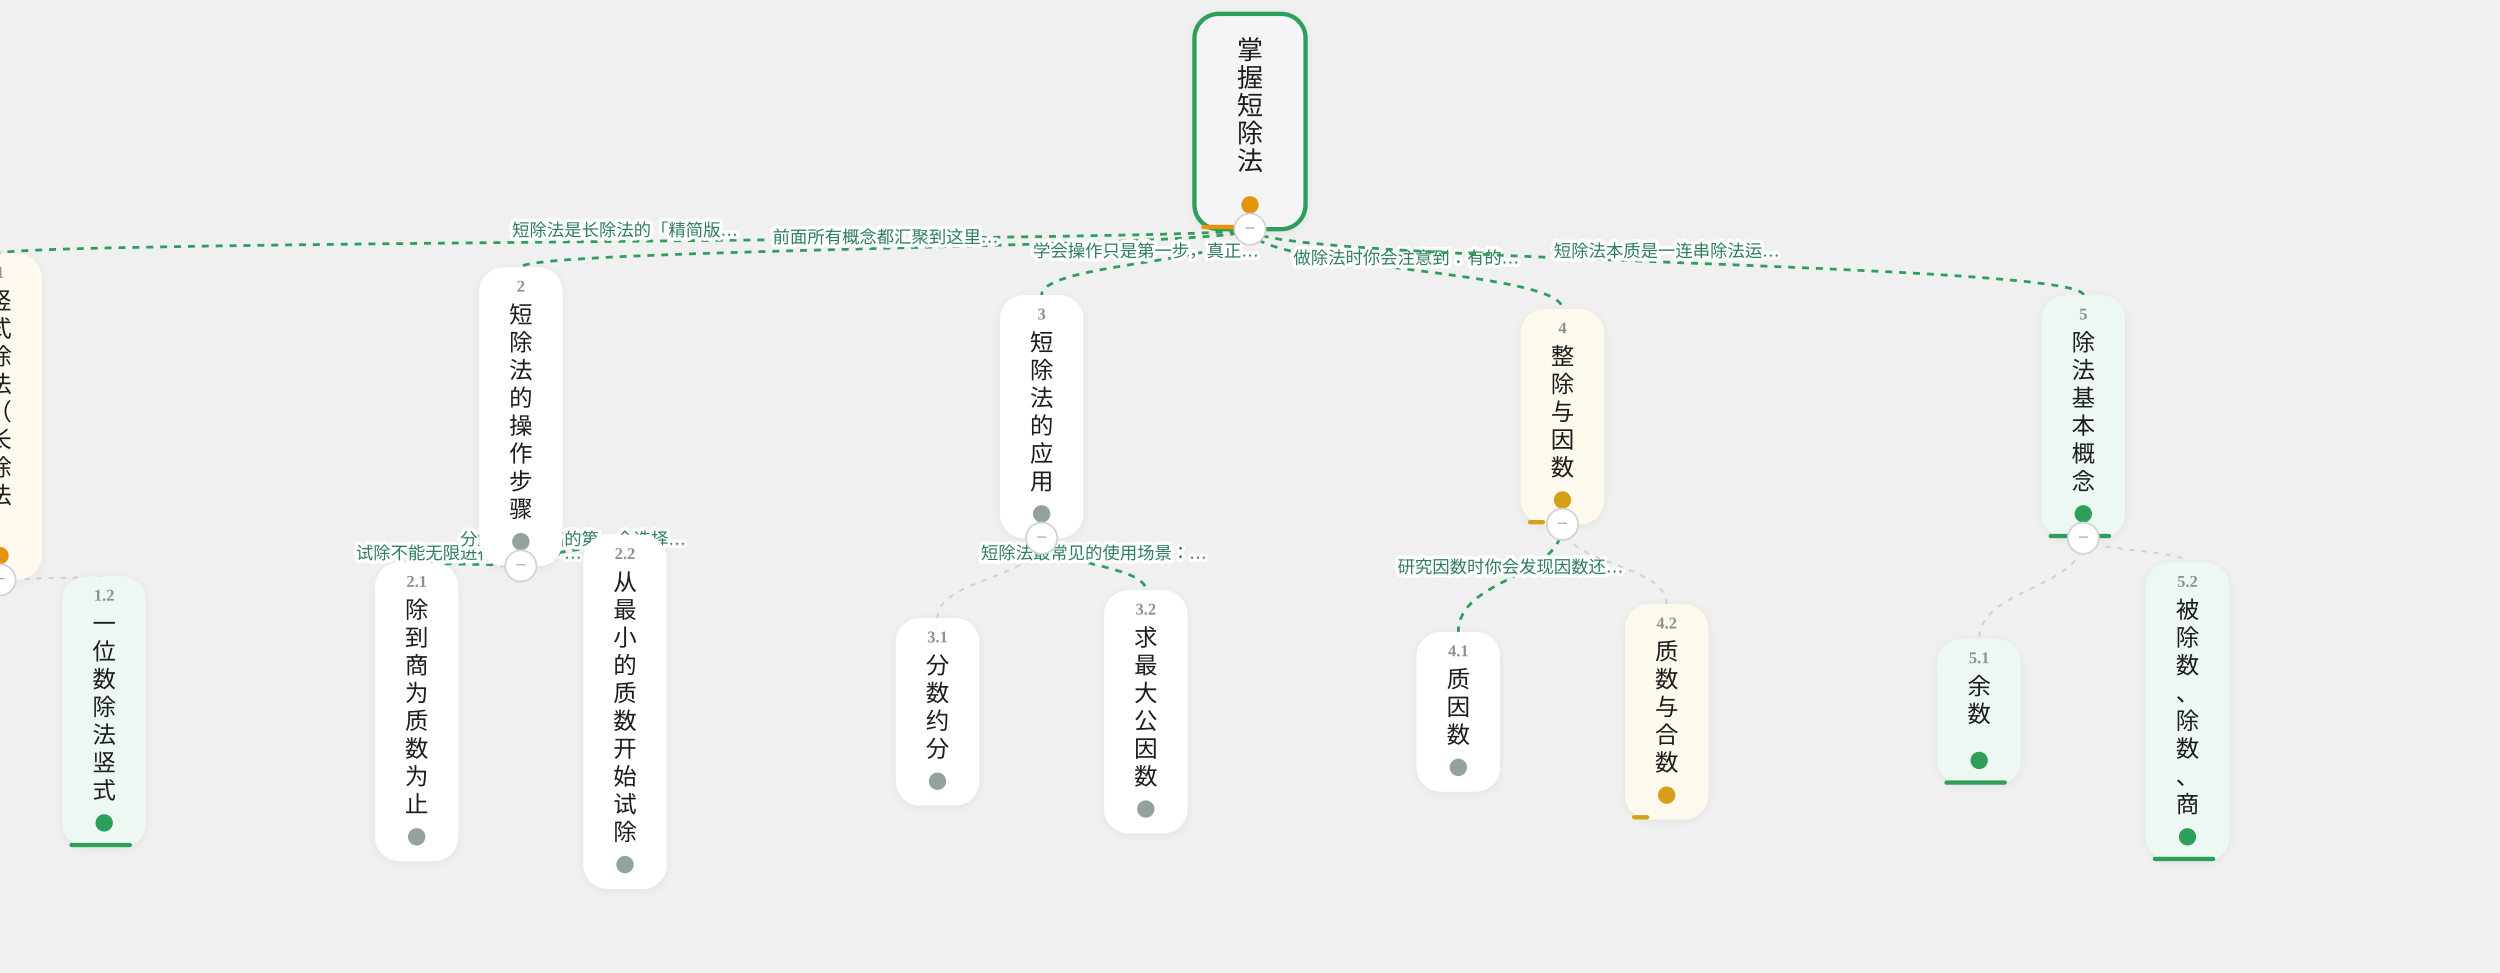
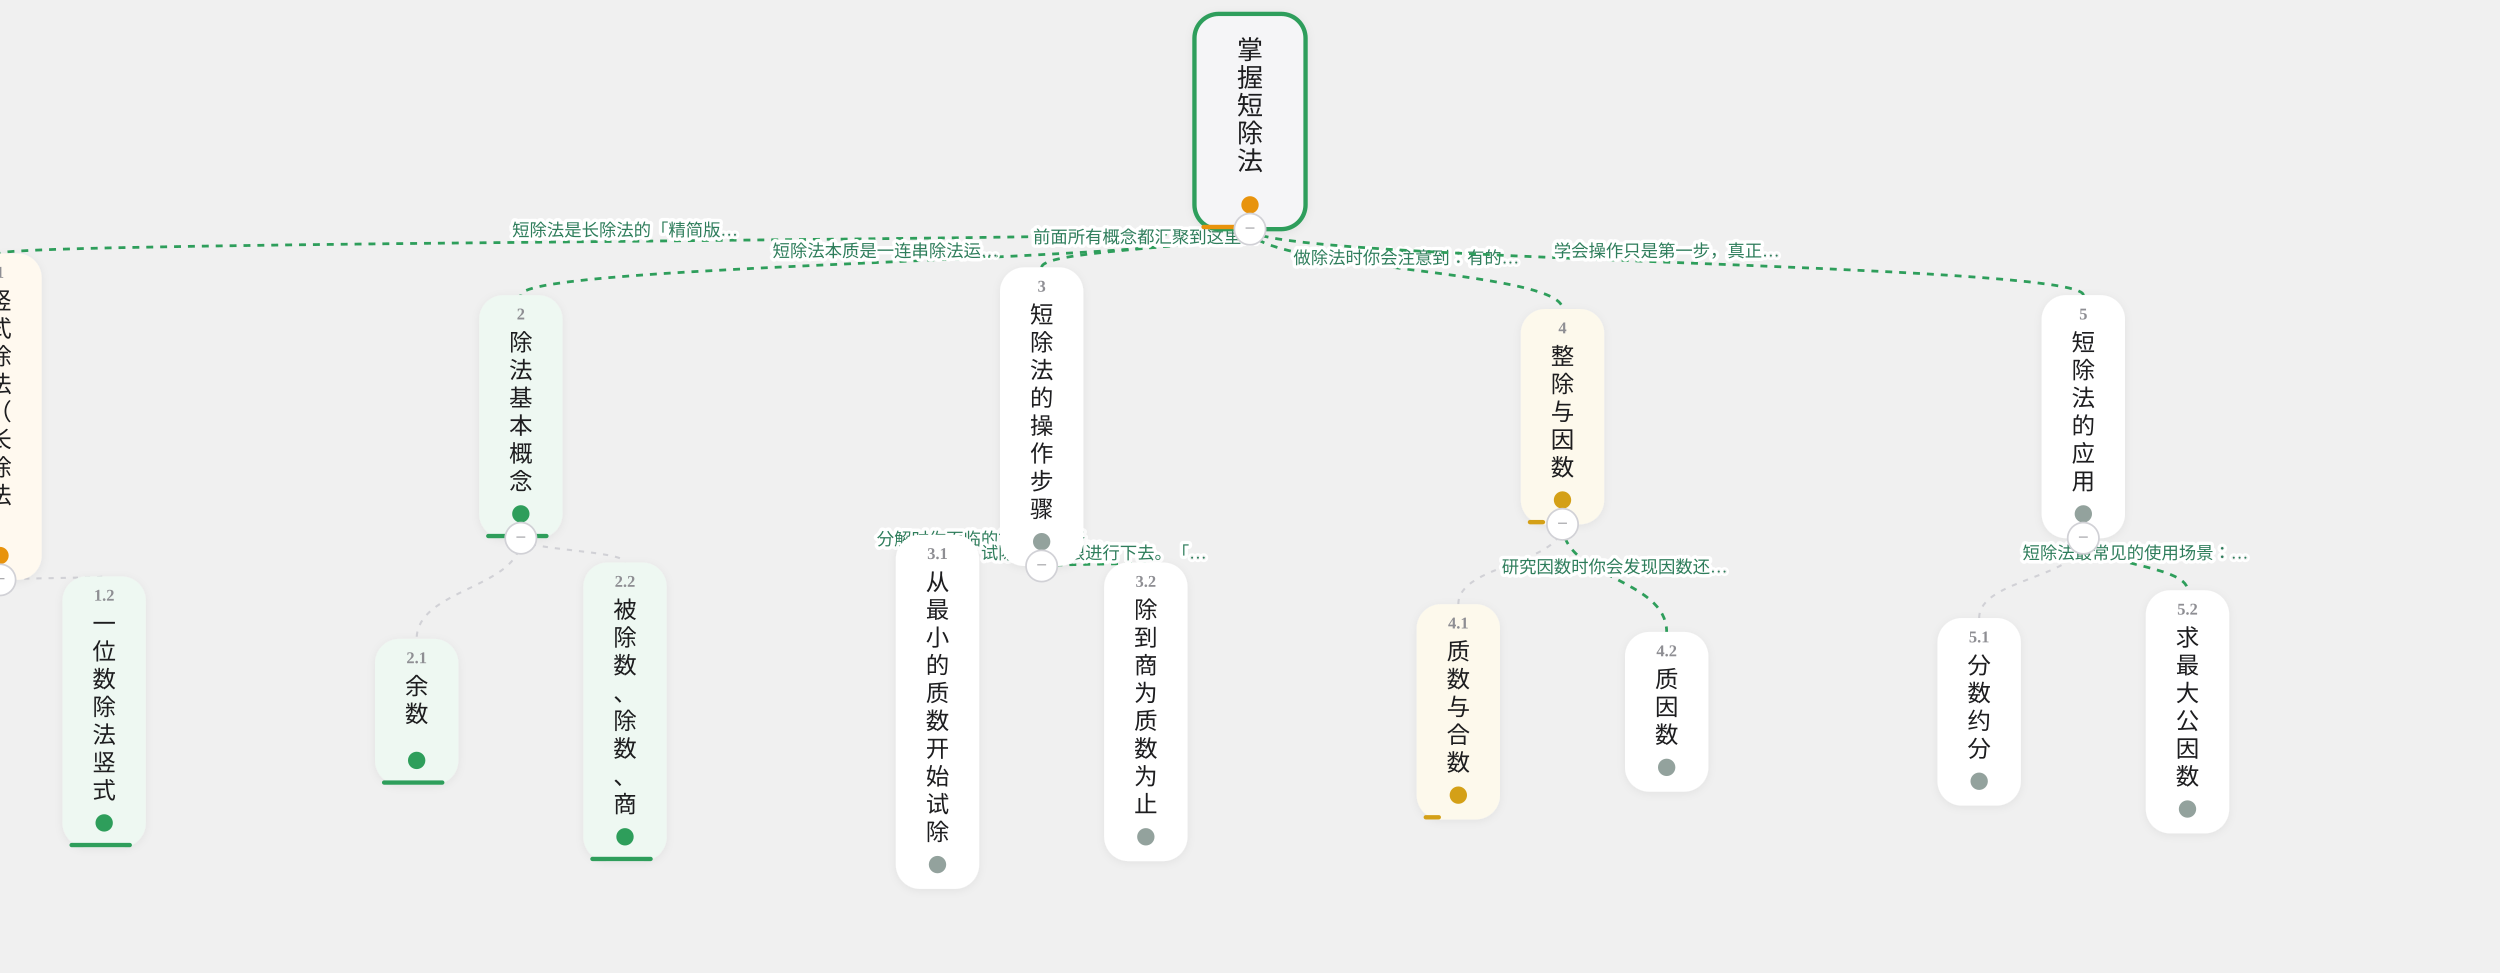
<svg xmlns="http://www.w3.org/2000/svg" id="s" viewBox="0 0 1440 560">
  <defs>
    <filter id="card-shadow" x="-40%" y="-40%" width="180%" height="180%">
      <feDropShadow dx="0" dy="1" stdDeviation="2.5" flood-color="#1e3c2d" flood-opacity="0.06" />
    </filter>
  </defs>
  <g class="zoom-group" transform="translate(840,70) scale(1)">
    <g class="content-group">
      <g class="links">
        <path class="link lit" d="M-120,62C-120,69,-840,69,-840,76" fill="none" stroke="#2e9e5b" stroke-width="1.6" stroke-dasharray="4 4" />
        <text class="edge-label" x="-480" y="66" text-anchor="middle" font-size="10" fill="#2e7d5b" paint-order="stroke" stroke="#ffffff" stroke-width="4" stroke-linejoin="round" style="cursor: pointer;">短除法是长除法的「精简版…</text>
-         <path class="link lit" d="M-120,62C-120,73,-540,73,-540,84" fill="none" stroke="#2e9e5b" stroke-width="1.6" stroke-dasharray="4 4" />
-         <text class="edge-label" x="-330" y="70" text-anchor="middle" font-size="10" fill="#2e7d5b" paint-order="stroke" stroke="#ffffff" stroke-width="4" stroke-linejoin="round" style="cursor: pointer;">前面所有概念都汇聚到这里…</text>
-         <path class="link lit" d="M-120,62C-120,81,-240,81,-240,100" fill="none" stroke="#2e9e5b" stroke-width="1.6" stroke-dasharray="4 4" />
-         <text class="edge-label" x="-180" y="78" text-anchor="middle" font-size="10" fill="#2e7d5b" paint-order="stroke" stroke="#ffffff" stroke-width="4" stroke-linejoin="round" style="cursor: pointer;">学会操作只是第一步，真正…</text>
+         <path class="link lit" d="M-120,62C-120,81,-540,81,-540,100" fill="none" stroke="#2e9e5b" stroke-width="1.6" stroke-dasharray="4 4" />
+         <text class="edge-label" x="-330" y="78" text-anchor="middle" font-size="10" fill="#2e7d5b" paint-order="stroke" stroke="#ffffff" stroke-width="4" stroke-linejoin="round" style="cursor: pointer;">短除法本质是一连串除法运…</text>
+         <path class="link lit" d="M-120,62C-120,73,-240,73,-240,84" fill="none" stroke="#2e9e5b" stroke-width="1.6" stroke-dasharray="4 4" />
+         <text class="edge-label" x="-180" y="70" text-anchor="middle" font-size="10" fill="#2e7d5b" paint-order="stroke" stroke="#ffffff" stroke-width="4" stroke-linejoin="round" style="cursor: pointer;">前面所有概念都汇聚到这里…</text>
        <path class="link lit" d="M-120,62C-120,85,60,85,60,108" fill="none" stroke="#2e9e5b" stroke-width="1.6" stroke-dasharray="4 4" />
        <text class="edge-label" x="-30" y="82" text-anchor="middle" font-size="10" fill="#2e7d5b" paint-order="stroke" stroke="#ffffff" stroke-width="4" stroke-linejoin="round" style="cursor: pointer;">做除法时你会注意到：有的…</text>
        <path class="link lit" d="M-120,62C-120,81,360,81,360,100" fill="none" stroke="#2e9e5b" stroke-width="1.6" stroke-dasharray="4 4" />
-         <text class="edge-label" x="120" y="78" text-anchor="middle" font-size="10" fill="#2e7d5b" paint-order="stroke" stroke="#ffffff" stroke-width="4" stroke-linejoin="round" style="cursor: pointer;">短除法本质是一连串除法运…</text>
+         <text class="edge-label" x="120" y="78" text-anchor="middle" font-size="10" fill="#2e7d5b" paint-order="stroke" stroke="#ffffff" stroke-width="4" stroke-linejoin="round" style="cursor: pointer;">学会操作只是第一步，真正…</text>
        <path class="link" d="M-840,264C-840,263,-900,263,-900,262" fill="none" stroke="#d1d1d6" stroke-width="1.2" stroke-dasharray="3 4" />
        <path class="link" d="M-840,264C-840,263,-780,263,-780,262" fill="none" stroke="#d1d1d6" stroke-width="1.2" stroke-dasharray="3 4" />
-         <path class="link lit" d="M-540,256C-540,255,-600,255,-600,254" fill="none" stroke="#2e9e5b" stroke-width="1.6" stroke-dasharray="4 4" />
-         <text class="edge-label" x="-570" y="252" text-anchor="middle" font-size="10" fill="#2e7d5b" paint-order="stroke" stroke="#ffffff" stroke-width="4" stroke-linejoin="round" style="cursor: pointer;">试除不能无限进行下去。「…</text>
-         <path class="link lit" d="M-540,256C-540,247,-480,247,-480,238" fill="none" stroke="#2e9e5b" stroke-width="1.6" stroke-dasharray="4 4" />
-         <text class="edge-label" x="-510" y="244" text-anchor="middle" font-size="10" fill="#2e7d5b" paint-order="stroke" stroke="#ffffff" stroke-width="4" stroke-linejoin="round" style="cursor: pointer;">分解时你面临的第一个选择…</text>
-         <path class="link" d="M-240,240C-240,263,-300,263,-300,286" fill="none" stroke="#d1d1d6" stroke-width="1.2" stroke-dasharray="3 4" />
-         <path class="link lit" d="M-240,240C-240,255,-180,255,-180,270" fill="none" stroke="#2e9e5b" stroke-width="1.6" stroke-dasharray="4 4" />
-         <text class="edge-label" x="-210" y="252" text-anchor="middle" font-size="10" fill="#2e7d5b" paint-order="stroke" stroke="#ffffff" stroke-width="4" stroke-linejoin="round" style="cursor: pointer;">短除法最常见的使用场景：…</text>
-         <path class="link lit" d="M60,232C60,263,0,263,0,294" fill="none" stroke="#2e9e5b" stroke-width="1.6" stroke-dasharray="4 4" />
-         <text class="edge-label" x="30" y="260" text-anchor="middle" font-size="10" fill="#2e7d5b" paint-order="stroke" stroke="#ffffff" stroke-width="4" stroke-linejoin="round" style="cursor: pointer;">研究因数时你会发现因数还…</text>
-         <path class="link" d="M60,232C60,255,120,255,120,278" fill="none" stroke="#d1d1d6" stroke-width="1.2" stroke-dasharray="3 4" />
-         <path class="link" d="M360,240C360,269,300,269,300,298" fill="none" stroke="#d1d1d6" stroke-width="1.2" stroke-dasharray="3 4" />
-         <path class="link" d="M360,240C360,247,420,247,420,254" fill="none" stroke="#d1d1d6" stroke-width="1.2" stroke-dasharray="3 4" />
+         <path class="link" d="M-540,240C-540,269,-600,269,-600,298" fill="none" stroke="#d1d1d6" stroke-width="1.2" stroke-dasharray="3 4" />
+         <path class="link" d="M-540,240C-540,247,-480,247,-480,254" fill="none" stroke="#d1d1d6" stroke-width="1.2" stroke-dasharray="3 4" />
+         <path class="link lit" d="M-240,256C-240,247,-300,247,-300,238" fill="none" stroke="#2e9e5b" stroke-width="1.6" stroke-dasharray="4 4" />
+         <text class="edge-label" x="-270" y="244" text-anchor="middle" font-size="10" fill="#2e7d5b" paint-order="stroke" stroke="#ffffff" stroke-width="4" stroke-linejoin="round" style="cursor: pointer;">分解时你面临的第一个选择…</text>
+         <path class="link lit" d="M-240,256C-240,255,-180,255,-180,254" fill="none" stroke="#2e9e5b" stroke-width="1.6" stroke-dasharray="4 4" />
+         <text class="edge-label" x="-210" y="252" text-anchor="middle" font-size="10" fill="#2e7d5b" paint-order="stroke" stroke="#ffffff" stroke-width="4" stroke-linejoin="round" style="cursor: pointer;">试除不能无限进行下去。「…</text>
+         <path class="link" d="M60,232C60,255,0,255,0,278" fill="none" stroke="#d1d1d6" stroke-width="1.2" stroke-dasharray="3 4" />
+         <path class="link lit" d="M60,232C60,263,120,263,120,294" fill="none" stroke="#2e9e5b" stroke-width="1.6" stroke-dasharray="4 4" />
+         <text class="edge-label" x="90" y="260" text-anchor="middle" font-size="10" fill="#2e7d5b" paint-order="stroke" stroke="#ffffff" stroke-width="4" stroke-linejoin="round" style="cursor: pointer;">研究因数时你会发现因数还…</text>
+         <path class="link" d="M360,240C360,263,300,263,300,286" fill="none" stroke="#d1d1d6" stroke-width="1.2" stroke-dasharray="3 4" />
+         <path class="link lit" d="M360,240C360,255,420,255,420,270" fill="none" stroke="#2e9e5b" stroke-width="1.6" stroke-dasharray="4 4" />
+         <text class="edge-label" x="390" y="252" text-anchor="middle" font-size="10" fill="#2e7d5b" paint-order="stroke" stroke="#ffffff" stroke-width="4" stroke-linejoin="round" style="cursor: pointer;">短除法最常见的使用场景：…</text>
      </g>
      <g class="nodes">
        <g class="node" data-depth="0" transform="translate(-120,0)">
          <rect x="-32" y="-62" width="64" height="124" rx="14" fill="#f5f5f7" stroke="#2e9e5b" stroke-width="2.5" filter="url(#card-shadow)" style="cursor: pointer;" />
          <text x="0" y="-36" text-anchor="middle" font-size="15" font-weight="500" fill="#1d1d1f">掌</text>
          <text x="0" y="-20" text-anchor="middle" font-size="15" font-weight="500" fill="#1d1d1f">握</text>
          <text x="0" y="-4" text-anchor="middle" font-size="15" font-weight="500" fill="#1d1d1f">短</text>
          <text x="0" y="12" text-anchor="middle" font-size="15" font-weight="500" fill="#1d1d1f">除</text>
          <text x="0" y="28" text-anchor="middle" font-size="15" font-weight="500" fill="#1d1d1f">法</text>
          <circle class="state-dot" cx="0" cy="48" r="5" fill="#e8930c" />
          <rect class="mastery-bar" x="-28" y="59.5" width="25.2" height="2.5" rx="1.25" fill="#e8930c" />
          <circle class="collapse-toggle" cx="0" cy="62" r="9" fill="#ffffff" stroke="#d1d1d6" style="cursor: pointer;" />
          <text x="0" y="65" text-anchor="middle" font-size="11" fill="#8e8e93" style="cursor: pointer;">−</text>
        </g>
        <g class="node" data-depth="1" transform="translate(-840,170)">
          <rect x="-24" y="-94" width="48" height="188" rx="14" fill="#fff9ef" stroke="none" stroke-width="0" filter="url(#card-shadow)" style="cursor: pointer;" />
          <text x="0" y="-80" text-anchor="middle" font-size="9.5" font-weight="600" fill="#8e8e93">1</text>
          <text x="0" y="-62" text-anchor="middle" font-size="13.5" font-weight="500" fill="#1d1d1f">竖</text>
          <text x="0" y="-46" text-anchor="middle" font-size="13.5" font-weight="500" fill="#1d1d1f">式</text>
          <text x="0" y="-30" text-anchor="middle" font-size="13.5" font-weight="500" fill="#1d1d1f">除</text>
          <text x="0" y="-14" text-anchor="middle" font-size="13.5" font-weight="500" fill="#1d1d1f">法</text>
          <text x="0" y="2" text-anchor="middle" font-size="13.5" font-weight="500" fill="#1d1d1f">（</text>
          <text x="0" y="18" text-anchor="middle" font-size="13.5" font-weight="500" fill="#1d1d1f">长</text>
          <text x="0" y="34" text-anchor="middle" font-size="13.5" font-weight="500" fill="#1d1d1f">除</text>
          <text x="0" y="50" text-anchor="middle" font-size="13.5" font-weight="500" fill="#1d1d1f">法</text>
          <text x="0" y="66" text-anchor="middle" font-size="13.5" font-weight="500" fill="#1d1d1f">）</text>
          <circle class="state-dot" cx="0" cy="80" r="5" fill="#e8930c" />
          <rect class="mastery-bar" x="-20" y="91.5" width="18" height="2.5" rx="1.25" fill="#e8930c" />
          <circle class="collapse-toggle" cx="0" cy="94" r="9" fill="#ffffff" stroke="#d1d1d6" style="cursor: pointer;" />
          <text x="0" y="97" text-anchor="middle" font-size="11" fill="#8e8e93" style="cursor: pointer;">−</text>
        </g>
        <g class="node" data-depth="1" transform="translate(-540,170)">
+           <rect x="-24" y="-70" width="48" height="140" rx="14" fill="#eef8f2" stroke="none" stroke-width="0" filter="url(#card-shadow)" style="cursor: pointer;" />
+           <text x="0" y="-56" text-anchor="middle" font-size="9.5" font-weight="600" fill="#8e8e93">2</text>
+           <text x="0" y="-38" text-anchor="middle" font-size="13.5" font-weight="500" fill="#1d1d1f">除</text>
+           <text x="0" y="-22" text-anchor="middle" font-size="13.5" font-weight="500" fill="#1d1d1f">法</text>
+           <text x="0" y="-6" text-anchor="middle" font-size="13.5" font-weight="500" fill="#1d1d1f">基</text>
+           <text x="0" y="10" text-anchor="middle" font-size="13.5" font-weight="500" fill="#1d1d1f">本</text>
+           <text x="0" y="26" text-anchor="middle" font-size="13.5" font-weight="500" fill="#1d1d1f">概</text>
+           <text x="0" y="42" text-anchor="middle" font-size="13.5" font-weight="500" fill="#1d1d1f">念</text>
+           <circle class="state-dot" cx="0" cy="56" r="5" fill="#2e9e5b" />
+           <rect class="mastery-bar" x="-20" y="67.5" width="36" height="2.5" rx="1.25" fill="#2e9e5b" />
+           <circle class="collapse-toggle" cx="0" cy="70" r="9" fill="#ffffff" stroke="#d1d1d6" style="cursor: pointer;" />
+           <text x="0" y="73" text-anchor="middle" font-size="11" fill="#8e8e93" style="cursor: pointer;">−</text>
+         </g>
+         <g class="node" data-depth="1" transform="translate(-240,170)">
          <rect x="-24" y="-86" width="48" height="172" rx="14" fill="#ffffff" stroke="none" stroke-width="0" filter="url(#card-shadow)" style="cursor: pointer;" />
-           <text x="0" y="-72" text-anchor="middle" font-size="9.5" font-weight="600" fill="#8e8e93">2</text>
+           <text x="0" y="-72" text-anchor="middle" font-size="9.5" font-weight="600" fill="#8e8e93">3</text>
          <text x="0" y="-54" text-anchor="middle" font-size="13.5" font-weight="500" fill="#1d1d1f">短</text>
          <text x="0" y="-38" text-anchor="middle" font-size="13.5" font-weight="500" fill="#1d1d1f">除</text>
          <text x="0" y="-22" text-anchor="middle" font-size="13.5" font-weight="500" fill="#1d1d1f">法</text>
          <text x="0" y="-6" text-anchor="middle" font-size="13.5" font-weight="500" fill="#1d1d1f">的</text>
          <text x="0" y="10" text-anchor="middle" font-size="13.5" font-weight="500" fill="#1d1d1f">操</text>
          <text x="0" y="26" text-anchor="middle" font-size="13.5" font-weight="500" fill="#1d1d1f">作</text>
          <text x="0" y="42" text-anchor="middle" font-size="13.5" font-weight="500" fill="#1d1d1f">步</text>
          <text x="0" y="58" text-anchor="middle" font-size="13.5" font-weight="500" fill="#1d1d1f">骤</text>
          <circle class="state-dot" cx="0" cy="72" r="5" fill="#93a29d" />
          <rect class="mastery-bar" x="-20" y="83.5" width="0" height="2.5" rx="1.25" fill="#93a29d" />
          <circle class="collapse-toggle" cx="0" cy="86" r="9" fill="#ffffff" stroke="#d1d1d6" style="cursor: pointer;" />
          <text x="0" y="89" text-anchor="middle" font-size="11" fill="#8e8e93" style="cursor: pointer;">−</text>
        </g>
-         <g class="node" data-depth="1" transform="translate(-240,170)">
-           <rect x="-24" y="-70" width="48" height="140" rx="14" fill="#ffffff" stroke="none" stroke-width="0" filter="url(#card-shadow)" style="cursor: pointer;" />
-           <text x="0" y="-56" text-anchor="middle" font-size="9.5" font-weight="600" fill="#8e8e93">3</text>
-           <text x="0" y="-38" text-anchor="middle" font-size="13.5" font-weight="500" fill="#1d1d1f">短</text>
-           <text x="0" y="-22" text-anchor="middle" font-size="13.5" font-weight="500" fill="#1d1d1f">除</text>
-           <text x="0" y="-6" text-anchor="middle" font-size="13.5" font-weight="500" fill="#1d1d1f">法</text>
-           <text x="0" y="10" text-anchor="middle" font-size="13.5" font-weight="500" fill="#1d1d1f">的</text>
-           <text x="0" y="26" text-anchor="middle" font-size="13.5" font-weight="500" fill="#1d1d1f">应</text>
-           <text x="0" y="42" text-anchor="middle" font-size="13.5" font-weight="500" fill="#1d1d1f">用</text>
-           <circle class="state-dot" cx="0" cy="56" r="5" fill="#93a29d" />
-           <rect class="mastery-bar" x="-20" y="67.5" width="0" height="2.5" rx="1.25" fill="#93a29d" />
-           <circle class="collapse-toggle" cx="0" cy="70" r="9" fill="#ffffff" stroke="#d1d1d6" style="cursor: pointer;" />
-           <text x="0" y="73" text-anchor="middle" font-size="11" fill="#8e8e93" style="cursor: pointer;">−</text>
-         </g>
        <g class="node" data-depth="1" transform="translate(60,170)">
          <rect x="-24" y="-62" width="48" height="124" rx="14" fill="#fdf9ec" stroke="none" stroke-width="0" filter="url(#card-shadow)" style="cursor: pointer;" />
          <text x="0" y="-48" text-anchor="middle" font-size="9.5" font-weight="600" fill="#8e8e93">4</text>
          <text x="0" y="-30" text-anchor="middle" font-size="13.5" font-weight="500" fill="#1d1d1f">整</text>
          <text x="0" y="-14" text-anchor="middle" font-size="13.5" font-weight="500" fill="#1d1d1f">除</text>
          <text x="0" y="2" text-anchor="middle" font-size="13.5" font-weight="500" fill="#1d1d1f">与</text>
          <text x="0" y="18" text-anchor="middle" font-size="13.5" font-weight="500" fill="#1d1d1f">因</text>
          <text x="0" y="34" text-anchor="middle" font-size="13.5" font-weight="500" fill="#1d1d1f">数</text>
          <circle class="state-dot" cx="0" cy="48" r="5" fill="#d4a017" />
          <rect class="mastery-bar" x="-20" y="59.5" width="10" height="2.5" rx="1.25" fill="#d4a017" />
          <circle class="collapse-toggle" cx="0" cy="62" r="9" fill="#ffffff" stroke="#d1d1d6" style="cursor: pointer;" />
          <text x="0" y="65" text-anchor="middle" font-size="11" fill="#8e8e93" style="cursor: pointer;">−</text>
        </g>
        <g class="node" data-depth="1" transform="translate(360,170)">
-           <rect x="-24" y="-70" width="48" height="140" rx="14" fill="#eef8f2" stroke="none" stroke-width="0" filter="url(#card-shadow)" style="cursor: pointer;" />
+           <rect x="-24" y="-70" width="48" height="140" rx="14" fill="#ffffff" stroke="none" stroke-width="0" filter="url(#card-shadow)" style="cursor: pointer;" />
          <text x="0" y="-56" text-anchor="middle" font-size="9.5" font-weight="600" fill="#8e8e93">5</text>
-           <text x="0" y="-38" text-anchor="middle" font-size="13.5" font-weight="500" fill="#1d1d1f">除</text>
-           <text x="0" y="-22" text-anchor="middle" font-size="13.5" font-weight="500" fill="#1d1d1f">法</text>
-           <text x="0" y="-6" text-anchor="middle" font-size="13.5" font-weight="500" fill="#1d1d1f">基</text>
-           <text x="0" y="10" text-anchor="middle" font-size="13.5" font-weight="500" fill="#1d1d1f">本</text>
-           <text x="0" y="26" text-anchor="middle" font-size="13.5" font-weight="500" fill="#1d1d1f">概</text>
-           <text x="0" y="42" text-anchor="middle" font-size="13.5" font-weight="500" fill="#1d1d1f">念</text>
-           <circle class="state-dot" cx="0" cy="56" r="5" fill="#2e9e5b" />
-           <rect class="mastery-bar" x="-20" y="67.5" width="36" height="2.5" rx="1.25" fill="#2e9e5b" />
+           <text x="0" y="-38" text-anchor="middle" font-size="13.5" font-weight="500" fill="#1d1d1f">短</text>
+           <text x="0" y="-22" text-anchor="middle" font-size="13.5" font-weight="500" fill="#1d1d1f">除</text>
+           <text x="0" y="-6" text-anchor="middle" font-size="13.5" font-weight="500" fill="#1d1d1f">法</text>
+           <text x="0" y="10" text-anchor="middle" font-size="13.5" font-weight="500" fill="#1d1d1f">的</text>
+           <text x="0" y="26" text-anchor="middle" font-size="13.5" font-weight="500" fill="#1d1d1f">应</text>
+           <text x="0" y="42" text-anchor="middle" font-size="13.5" font-weight="500" fill="#1d1d1f">用</text>
+           <circle class="state-dot" cx="0" cy="56" r="5" fill="#93a29d" />
+           <rect class="mastery-bar" x="-20" y="67.5" width="0" height="2.5" rx="1.25" fill="#93a29d" />
          <circle class="collapse-toggle" cx="0" cy="70" r="9" fill="#ffffff" stroke="#d1d1d6" style="cursor: pointer;" />
          <text x="0" y="73" text-anchor="middle" font-size="11" fill="#8e8e93" style="cursor: pointer;">−</text>
        </g>
        <g class="node" data-depth="2" transform="translate(-900,340)">
          <rect x="-24" y="-78" width="48" height="156" rx="14" fill="#fff9ef" stroke="none" stroke-width="0" filter="url(#card-shadow)" style="cursor: pointer;" />
          <text x="0" y="-64" text-anchor="middle" font-size="9.5" font-weight="600" fill="#8e8e93">1.1</text>
          <text x="0" y="-46" text-anchor="middle" font-size="13.5" font-weight="500" fill="#1d1d1f">多</text>
          <text x="0" y="-30" text-anchor="middle" font-size="13.5" font-weight="500" fill="#1d1d1f">位</text>
          <text x="0" y="-14" text-anchor="middle" font-size="13.5" font-weight="500" fill="#1d1d1f">数</text>
          <text x="0" y="2" text-anchor="middle" font-size="13.5" font-weight="500" fill="#1d1d1f">除</text>
          <text x="0" y="18" text-anchor="middle" font-size="13.5" font-weight="500" fill="#1d1d1f">法</text>
          <text x="0" y="34" text-anchor="middle" font-size="13.5" font-weight="500" fill="#1d1d1f">竖</text>
          <text x="0" y="50" text-anchor="middle" font-size="13.5" font-weight="500" fill="#1d1d1f">式</text>
          <circle class="state-dot" cx="0" cy="64" r="5" fill="#e8930c" />
          <rect class="mastery-bar" x="-20" y="75.5" width="18" height="2.5" rx="1.25" fill="#e8930c" />
        </g>
        <g class="node" data-depth="2" transform="translate(-780,340)">
          <rect x="-24" y="-78" width="48" height="156" rx="14" fill="#eef8f2" stroke="none" stroke-width="0" filter="url(#card-shadow)" style="cursor: pointer;" />
          <text x="0" y="-64" text-anchor="middle" font-size="9.5" font-weight="600" fill="#8e8e93">1.2</text>
          <text x="0" y="-46" text-anchor="middle" font-size="13.5" font-weight="500" fill="#1d1d1f">一</text>
          <text x="0" y="-30" text-anchor="middle" font-size="13.5" font-weight="500" fill="#1d1d1f">位</text>
          <text x="0" y="-14" text-anchor="middle" font-size="13.5" font-weight="500" fill="#1d1d1f">数</text>
          <text x="0" y="2" text-anchor="middle" font-size="13.5" font-weight="500" fill="#1d1d1f">除</text>
          <text x="0" y="18" text-anchor="middle" font-size="13.5" font-weight="500" fill="#1d1d1f">法</text>
          <text x="0" y="34" text-anchor="middle" font-size="13.5" font-weight="500" fill="#1d1d1f">竖</text>
          <text x="0" y="50" text-anchor="middle" font-size="13.5" font-weight="500" fill="#1d1d1f">式</text>
          <circle class="state-dot" cx="0" cy="64" r="5" fill="#2e9e5b" />
          <rect class="mastery-bar" x="-20" y="75.5" width="36" height="2.5" rx="1.25" fill="#2e9e5b" />
        </g>
        <g class="node" data-depth="2" transform="translate(-600,340)">
-           <rect x="-24" y="-86" width="48" height="172" rx="14" fill="#ffffff" stroke="none" stroke-width="0" filter="url(#card-shadow)" style="cursor: pointer;" />
-           <text x="0" y="-72" text-anchor="middle" font-size="9.5" font-weight="600" fill="#8e8e93">2.1</text>
-           <text x="0" y="-54" text-anchor="middle" font-size="13.5" font-weight="500" fill="#1d1d1f">除</text>
-           <text x="0" y="-38" text-anchor="middle" font-size="13.5" font-weight="500" fill="#1d1d1f">到</text>
-           <text x="0" y="-22" text-anchor="middle" font-size="13.5" font-weight="500" fill="#1d1d1f">商</text>
-           <text x="0" y="-6" text-anchor="middle" font-size="13.5" font-weight="500" fill="#1d1d1f">为</text>
-           <text x="0" y="10" text-anchor="middle" font-size="13.5" font-weight="500" fill="#1d1d1f">质</text>
+           <rect x="-24" y="-42" width="48" height="84" rx="14" fill="#eef8f2" stroke="none" stroke-width="0" filter="url(#card-shadow)" style="cursor: pointer;" />
+           <text x="0" y="-28" text-anchor="middle" font-size="9.5" font-weight="600" fill="#8e8e93">2.1</text>
+           <text x="0" y="-10" text-anchor="middle" font-size="13.5" font-weight="500" fill="#1d1d1f">余</text>
+           <text x="0" y="6" text-anchor="middle" font-size="13.5" font-weight="500" fill="#1d1d1f">数</text>
+           <circle class="state-dot" cx="0" cy="28" r="5" fill="#2e9e5b" />
+           <rect class="mastery-bar" x="-20" y="39.5" width="36" height="2.5" rx="1.25" fill="#2e9e5b" />
+         </g>
+         <g class="node" data-depth="2" transform="translate(-480,340)">
+           <rect x="-24" y="-86" width="48" height="172" rx="14" fill="#eef8f2" stroke="none" stroke-width="0" filter="url(#card-shadow)" style="cursor: pointer;" />
+           <text x="0" y="-72" text-anchor="middle" font-size="9.5" font-weight="600" fill="#8e8e93">2.2</text>
+           <text x="0" y="-54" text-anchor="middle" font-size="13.5" font-weight="500" fill="#1d1d1f">被</text>
+           <text x="0" y="-38" text-anchor="middle" font-size="13.5" font-weight="500" fill="#1d1d1f">除</text>
+           <text x="0" y="-22" text-anchor="middle" font-size="13.5" font-weight="500" fill="#1d1d1f">数</text>
+           <text x="0" y="-6" text-anchor="middle" font-size="13.5" font-weight="500" fill="#1d1d1f">、</text>
+           <text x="0" y="10" text-anchor="middle" font-size="13.5" font-weight="500" fill="#1d1d1f">除</text>
          <text x="0" y="26" text-anchor="middle" font-size="13.5" font-weight="500" fill="#1d1d1f">数</text>
-           <text x="0" y="42" text-anchor="middle" font-size="13.5" font-weight="500" fill="#1d1d1f">为</text>
-           <text x="0" y="58" text-anchor="middle" font-size="13.5" font-weight="500" fill="#1d1d1f">止</text>
-           <circle class="state-dot" cx="0" cy="72" r="5" fill="#93a29d" />
-           <rect class="mastery-bar" x="-20" y="83.5" width="0" height="2.5" rx="1.25" fill="#93a29d" />
-         </g>
-         <g class="node" data-depth="2" transform="translate(-480,340)">
+           <text x="0" y="42" text-anchor="middle" font-size="13.5" font-weight="500" fill="#1d1d1f">、</text>
+           <text x="0" y="58" text-anchor="middle" font-size="13.5" font-weight="500" fill="#1d1d1f">商</text>
+           <circle class="state-dot" cx="0" cy="72" r="5" fill="#2e9e5b" />
+           <rect class="mastery-bar" x="-20" y="83.5" width="36" height="2.5" rx="1.25" fill="#2e9e5b" />
+         </g>
+         <g class="node" data-depth="2" transform="translate(-300,340)">
          <rect x="-24" y="-102" width="48" height="204" rx="14" fill="#ffffff" stroke="none" stroke-width="0" filter="url(#card-shadow)" style="cursor: pointer;" />
-           <text x="0" y="-88" text-anchor="middle" font-size="9.5" font-weight="600" fill="#8e8e93">2.2</text>
+           <text x="0" y="-88" text-anchor="middle" font-size="9.5" font-weight="600" fill="#8e8e93">3.1</text>
          <text x="0" y="-70" text-anchor="middle" font-size="13.5" font-weight="500" fill="#1d1d1f">从</text>
          <text x="0" y="-54" text-anchor="middle" font-size="13.5" font-weight="500" fill="#1d1d1f">最</text>
          <text x="0" y="-38" text-anchor="middle" font-size="13.5" font-weight="500" fill="#1d1d1f">小</text>
          <text x="0" y="-22" text-anchor="middle" font-size="13.5" font-weight="500" fill="#1d1d1f">的</text>
          <text x="0" y="-6" text-anchor="middle" font-size="13.5" font-weight="500" fill="#1d1d1f">质</text>
          <text x="0" y="10" text-anchor="middle" font-size="13.5" font-weight="500" fill="#1d1d1f">数</text>
          <text x="0" y="26" text-anchor="middle" font-size="13.5" font-weight="500" fill="#1d1d1f">开</text>
          <text x="0" y="42" text-anchor="middle" font-size="13.5" font-weight="500" fill="#1d1d1f">始</text>
          <text x="0" y="58" text-anchor="middle" font-size="13.5" font-weight="500" fill="#1d1d1f">试</text>
          <text x="0" y="74" text-anchor="middle" font-size="13.5" font-weight="500" fill="#1d1d1f">除</text>
          <circle class="state-dot" cx="0" cy="88" r="5" fill="#93a29d" />
          <rect class="mastery-bar" x="-20" y="99.5" width="0" height="2.5" rx="1.25" fill="#93a29d" />
        </g>
-         <g class="node" data-depth="2" transform="translate(-300,340)">
+         <g class="node" data-depth="2" transform="translate(-180,340)">
+           <rect x="-24" y="-86" width="48" height="172" rx="14" fill="#ffffff" stroke="none" stroke-width="0" filter="url(#card-shadow)" style="cursor: pointer;" />
+           <text x="0" y="-72" text-anchor="middle" font-size="9.5" font-weight="600" fill="#8e8e93">3.2</text>
+           <text x="0" y="-54" text-anchor="middle" font-size="13.5" font-weight="500" fill="#1d1d1f">除</text>
+           <text x="0" y="-38" text-anchor="middle" font-size="13.5" font-weight="500" fill="#1d1d1f">到</text>
+           <text x="0" y="-22" text-anchor="middle" font-size="13.5" font-weight="500" fill="#1d1d1f">商</text>
+           <text x="0" y="-6" text-anchor="middle" font-size="13.5" font-weight="500" fill="#1d1d1f">为</text>
+           <text x="0" y="10" text-anchor="middle" font-size="13.5" font-weight="500" fill="#1d1d1f">质</text>
+           <text x="0" y="26" text-anchor="middle" font-size="13.5" font-weight="500" fill="#1d1d1f">数</text>
+           <text x="0" y="42" text-anchor="middle" font-size="13.5" font-weight="500" fill="#1d1d1f">为</text>
+           <text x="0" y="58" text-anchor="middle" font-size="13.5" font-weight="500" fill="#1d1d1f">止</text>
+           <circle class="state-dot" cx="0" cy="72" r="5" fill="#93a29d" />
+           <rect class="mastery-bar" x="-20" y="83.5" width="0" height="2.5" rx="1.25" fill="#93a29d" />
+         </g>
+         <g class="node" data-depth="2" transform="translate(0,340)">
+           <rect x="-24" y="-62" width="48" height="124" rx="14" fill="#fdf9ec" stroke="none" stroke-width="0" filter="url(#card-shadow)" style="cursor: pointer;" />
+           <text x="0" y="-48" text-anchor="middle" font-size="9.5" font-weight="600" fill="#8e8e93">4.1</text>
+           <text x="0" y="-30" text-anchor="middle" font-size="13.5" font-weight="500" fill="#1d1d1f">质</text>
+           <text x="0" y="-14" text-anchor="middle" font-size="13.5" font-weight="500" fill="#1d1d1f">数</text>
+           <text x="0" y="2" text-anchor="middle" font-size="13.5" font-weight="500" fill="#1d1d1f">与</text>
+           <text x="0" y="18" text-anchor="middle" font-size="13.5" font-weight="500" fill="#1d1d1f">合</text>
+           <text x="0" y="34" text-anchor="middle" font-size="13.5" font-weight="500" fill="#1d1d1f">数</text>
+           <circle class="state-dot" cx="0" cy="48" r="5" fill="#d4a017" />
+           <rect class="mastery-bar" x="-20" y="59.5" width="10" height="2.5" rx="1.25" fill="#d4a017" />
+         </g>
+         <g class="node" data-depth="2" transform="translate(120,340)">
+           <rect x="-24" y="-46" width="48" height="92" rx="14" fill="#ffffff" stroke="none" stroke-width="0" filter="url(#card-shadow)" style="cursor: pointer;" />
+           <text x="0" y="-32" text-anchor="middle" font-size="9.5" font-weight="600" fill="#8e8e93">4.2</text>
+           <text x="0" y="-14" text-anchor="middle" font-size="13.5" font-weight="500" fill="#1d1d1f">质</text>
+           <text x="0" y="2" text-anchor="middle" font-size="13.5" font-weight="500" fill="#1d1d1f">因</text>
+           <text x="0" y="18" text-anchor="middle" font-size="13.5" font-weight="500" fill="#1d1d1f">数</text>
+           <circle class="state-dot" cx="0" cy="32" r="5" fill="#93a29d" />
+           <rect class="mastery-bar" x="-20" y="43.5" width="0" height="2.5" rx="1.25" fill="#93a29d" />
+         </g>
+         <g class="node" data-depth="2" transform="translate(300,340)">
          <rect x="-24" y="-54" width="48" height="108" rx="14" fill="#ffffff" stroke="none" stroke-width="0" filter="url(#card-shadow)" style="cursor: pointer;" />
-           <text x="0" y="-40" text-anchor="middle" font-size="9.5" font-weight="600" fill="#8e8e93">3.1</text>
+           <text x="0" y="-40" text-anchor="middle" font-size="9.5" font-weight="600" fill="#8e8e93">5.1</text>
          <text x="0" y="-22" text-anchor="middle" font-size="13.5" font-weight="500" fill="#1d1d1f">分</text>
          <text x="0" y="-6" text-anchor="middle" font-size="13.5" font-weight="500" fill="#1d1d1f">数</text>
          <text x="0" y="10" text-anchor="middle" font-size="13.5" font-weight="500" fill="#1d1d1f">约</text>
          <text x="0" y="26" text-anchor="middle" font-size="13.5" font-weight="500" fill="#1d1d1f">分</text>
          <circle class="state-dot" cx="0" cy="40" r="5" fill="#93a29d" />
          <rect class="mastery-bar" x="-20" y="51.5" width="0" height="2.5" rx="1.25" fill="#93a29d" />
        </g>
-         <g class="node" data-depth="2" transform="translate(-180,340)">
+         <g class="node" data-depth="2" transform="translate(420,340)">
          <rect x="-24" y="-70" width="48" height="140" rx="14" fill="#ffffff" stroke="none" stroke-width="0" filter="url(#card-shadow)" style="cursor: pointer;" />
-           <text x="0" y="-56" text-anchor="middle" font-size="9.5" font-weight="600" fill="#8e8e93">3.2</text>
+           <text x="0" y="-56" text-anchor="middle" font-size="9.5" font-weight="600" fill="#8e8e93">5.2</text>
          <text x="0" y="-38" text-anchor="middle" font-size="13.5" font-weight="500" fill="#1d1d1f">求</text>
          <text x="0" y="-22" text-anchor="middle" font-size="13.5" font-weight="500" fill="#1d1d1f">最</text>
          <text x="0" y="-6" text-anchor="middle" font-size="13.5" font-weight="500" fill="#1d1d1f">大</text>
          <text x="0" y="10" text-anchor="middle" font-size="13.5" font-weight="500" fill="#1d1d1f">公</text>
          <text x="0" y="26" text-anchor="middle" font-size="13.5" font-weight="500" fill="#1d1d1f">因</text>
          <text x="0" y="42" text-anchor="middle" font-size="13.5" font-weight="500" fill="#1d1d1f">数</text>
          <circle class="state-dot" cx="0" cy="56" r="5" fill="#93a29d" />
          <rect class="mastery-bar" x="-20" y="67.5" width="0" height="2.5" rx="1.25" fill="#93a29d" />
        </g>
-         <g class="node" data-depth="2" transform="translate(0,340)">
-           <rect x="-24" y="-46" width="48" height="92" rx="14" fill="#ffffff" stroke="none" stroke-width="0" filter="url(#card-shadow)" style="cursor: pointer;" />
-           <text x="0" y="-32" text-anchor="middle" font-size="9.5" font-weight="600" fill="#8e8e93">4.1</text>
-           <text x="0" y="-14" text-anchor="middle" font-size="13.5" font-weight="500" fill="#1d1d1f">质</text>
-           <text x="0" y="2" text-anchor="middle" font-size="13.5" font-weight="500" fill="#1d1d1f">因</text>
-           <text x="0" y="18" text-anchor="middle" font-size="13.5" font-weight="500" fill="#1d1d1f">数</text>
-           <circle class="state-dot" cx="0" cy="32" r="5" fill="#93a29d" />
-           <rect class="mastery-bar" x="-20" y="43.5" width="0" height="2.5" rx="1.25" fill="#93a29d" />
-         </g>
-         <g class="node" data-depth="2" transform="translate(120,340)">
-           <rect x="-24" y="-62" width="48" height="124" rx="14" fill="#fdf9ec" stroke="none" stroke-width="0" filter="url(#card-shadow)" style="cursor: pointer;" />
-           <text x="0" y="-48" text-anchor="middle" font-size="9.5" font-weight="600" fill="#8e8e93">4.2</text>
-           <text x="0" y="-30" text-anchor="middle" font-size="13.5" font-weight="500" fill="#1d1d1f">质</text>
-           <text x="0" y="-14" text-anchor="middle" font-size="13.5" font-weight="500" fill="#1d1d1f">数</text>
-           <text x="0" y="2" text-anchor="middle" font-size="13.5" font-weight="500" fill="#1d1d1f">与</text>
-           <text x="0" y="18" text-anchor="middle" font-size="13.5" font-weight="500" fill="#1d1d1f">合</text>
-           <text x="0" y="34" text-anchor="middle" font-size="13.5" font-weight="500" fill="#1d1d1f">数</text>
-           <circle class="state-dot" cx="0" cy="48" r="5" fill="#d4a017" />
-           <rect class="mastery-bar" x="-20" y="59.5" width="10" height="2.5" rx="1.25" fill="#d4a017" />
-         </g>
-         <g class="node" data-depth="2" transform="translate(300,340)">
-           <rect x="-24" y="-42" width="48" height="84" rx="14" fill="#eef8f2" stroke="none" stroke-width="0" filter="url(#card-shadow)" style="cursor: pointer;" />
-           <text x="0" y="-28" text-anchor="middle" font-size="9.5" font-weight="600" fill="#8e8e93">5.1</text>
-           <text x="0" y="-10" text-anchor="middle" font-size="13.5" font-weight="500" fill="#1d1d1f">余</text>
-           <text x="0" y="6" text-anchor="middle" font-size="13.5" font-weight="500" fill="#1d1d1f">数</text>
-           <circle class="state-dot" cx="0" cy="28" r="5" fill="#2e9e5b" />
-           <rect class="mastery-bar" x="-20" y="39.5" width="36" height="2.5" rx="1.25" fill="#2e9e5b" />
-         </g>
-         <g class="node" data-depth="2" transform="translate(420,340)">
-           <rect x="-24" y="-86" width="48" height="172" rx="14" fill="#eef8f2" stroke="none" stroke-width="0" filter="url(#card-shadow)" style="cursor: pointer;" />
-           <text x="0" y="-72" text-anchor="middle" font-size="9.5" font-weight="600" fill="#8e8e93">5.2</text>
-           <text x="0" y="-54" text-anchor="middle" font-size="13.5" font-weight="500" fill="#1d1d1f">被</text>
-           <text x="0" y="-38" text-anchor="middle" font-size="13.5" font-weight="500" fill="#1d1d1f">除</text>
-           <text x="0" y="-22" text-anchor="middle" font-size="13.5" font-weight="500" fill="#1d1d1f">数</text>
-           <text x="0" y="-6" text-anchor="middle" font-size="13.5" font-weight="500" fill="#1d1d1f">、</text>
-           <text x="0" y="10" text-anchor="middle" font-size="13.5" font-weight="500" fill="#1d1d1f">除</text>
-           <text x="0" y="26" text-anchor="middle" font-size="13.5" font-weight="500" fill="#1d1d1f">数</text>
-           <text x="0" y="42" text-anchor="middle" font-size="13.5" font-weight="500" fill="#1d1d1f">、</text>
-           <text x="0" y="58" text-anchor="middle" font-size="13.5" font-weight="500" fill="#1d1d1f">商</text>
-           <circle class="state-dot" cx="0" cy="72" r="5" fill="#2e9e5b" />
-           <rect class="mastery-bar" x="-20" y="83.5" width="36" height="2.5" rx="1.25" fill="#2e9e5b" />
-         </g>
      </g>
    </g>
  </g>
</svg>
